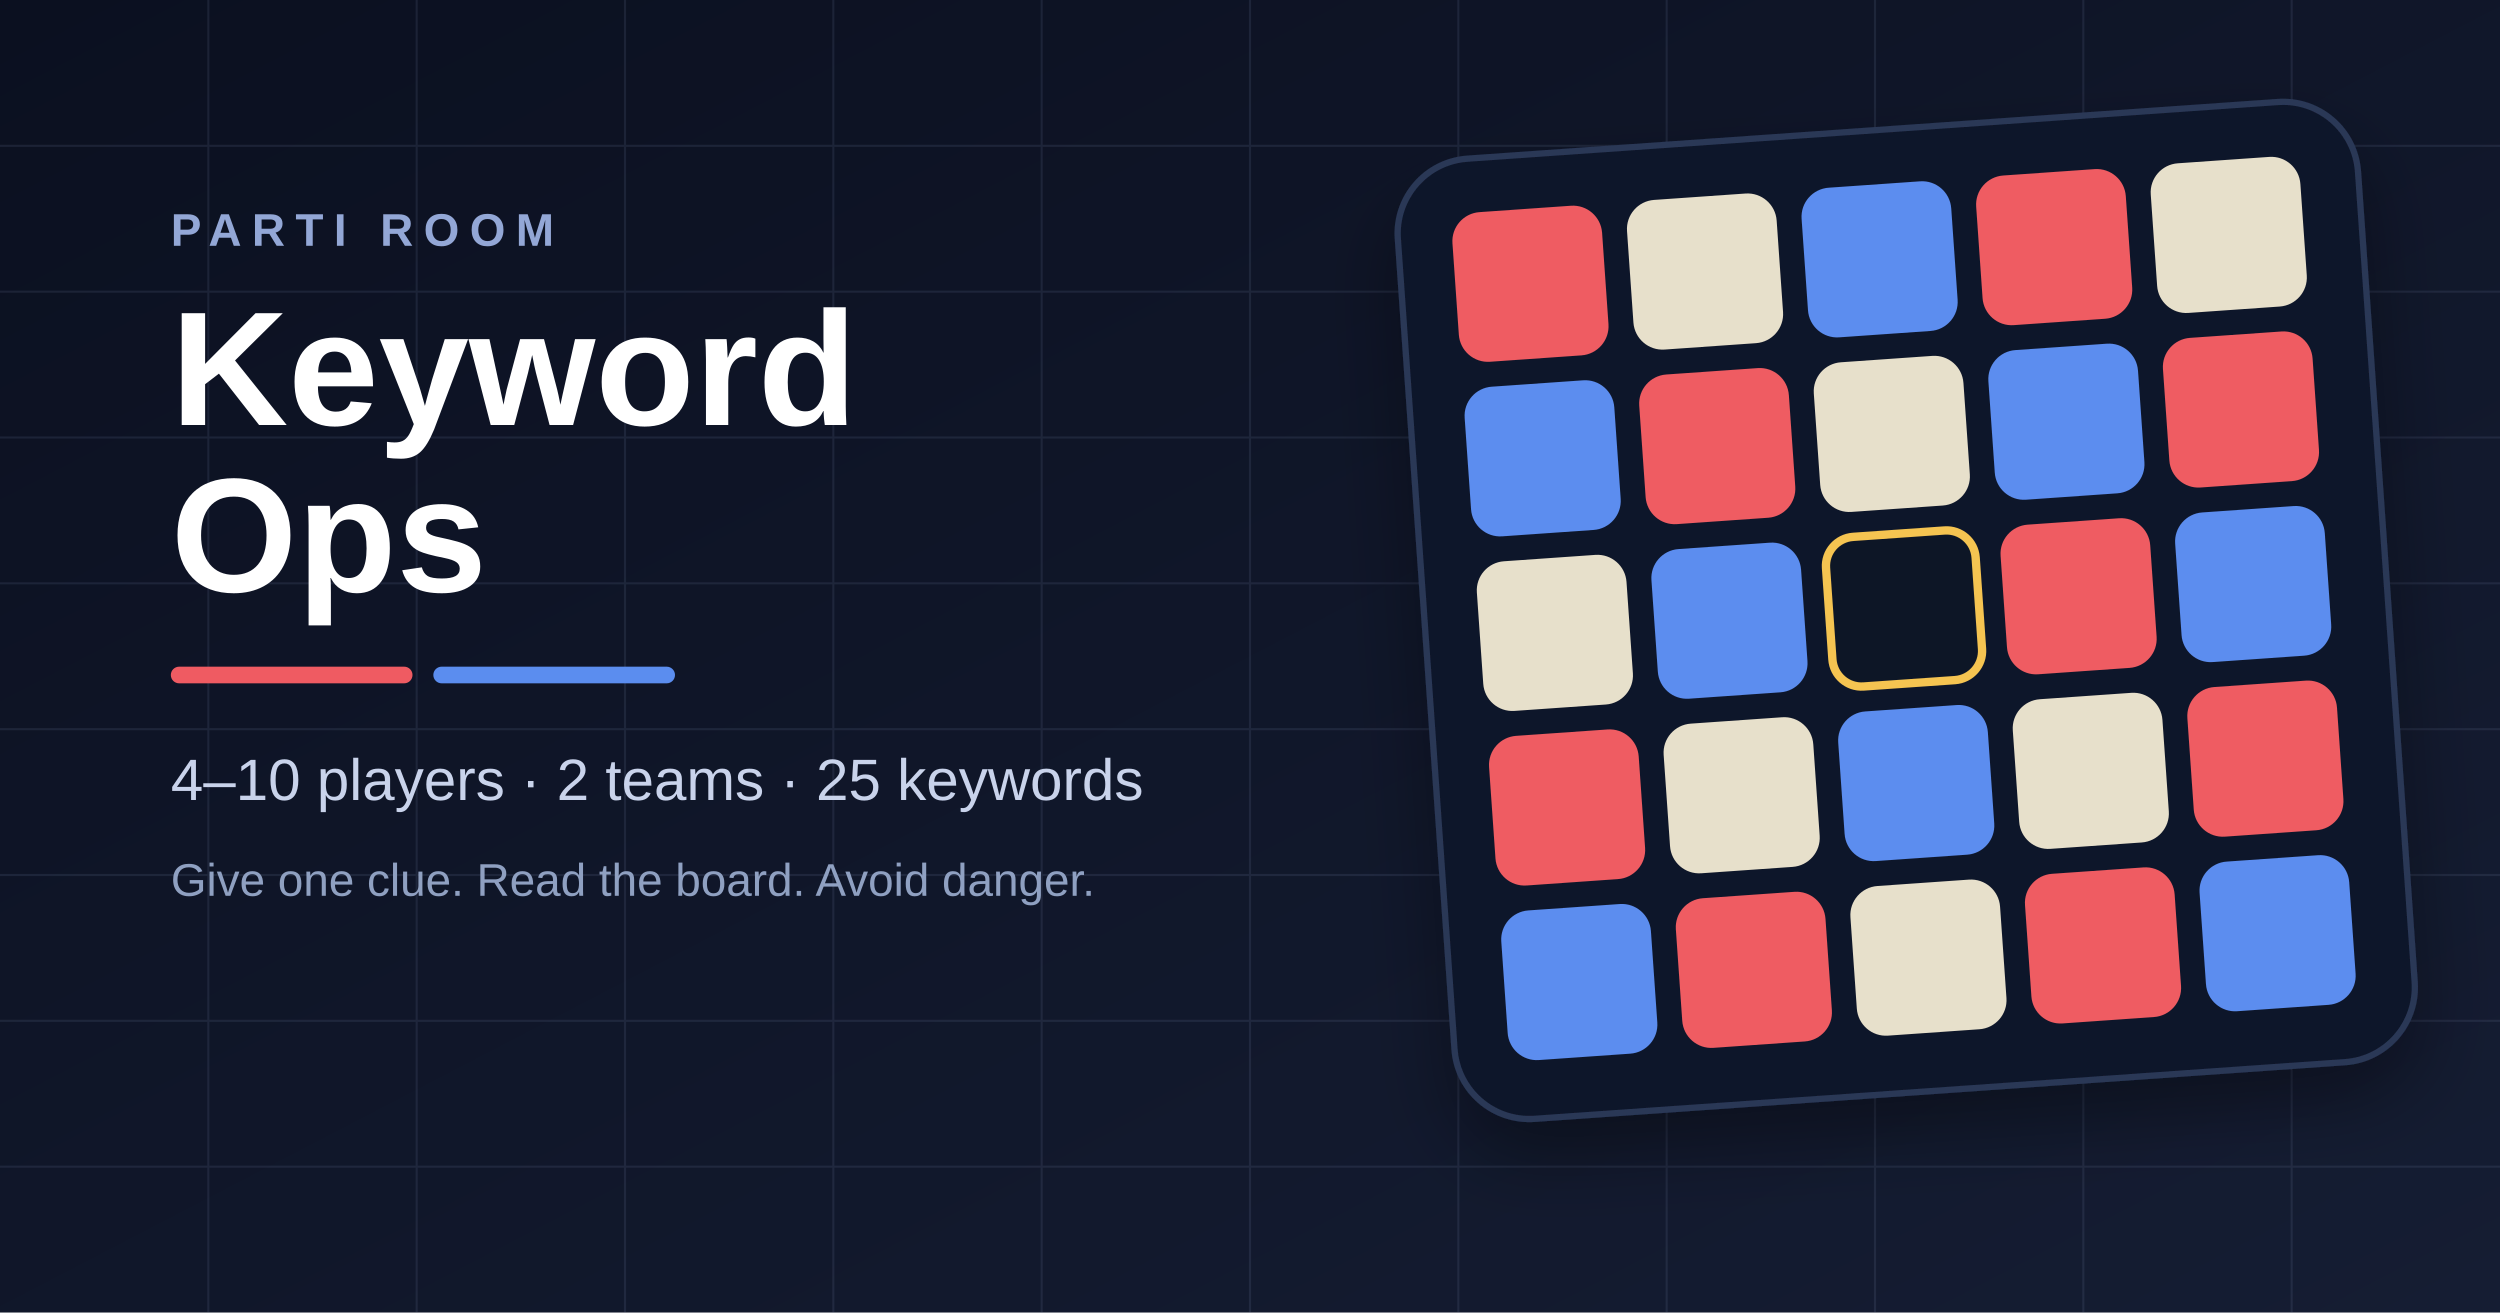
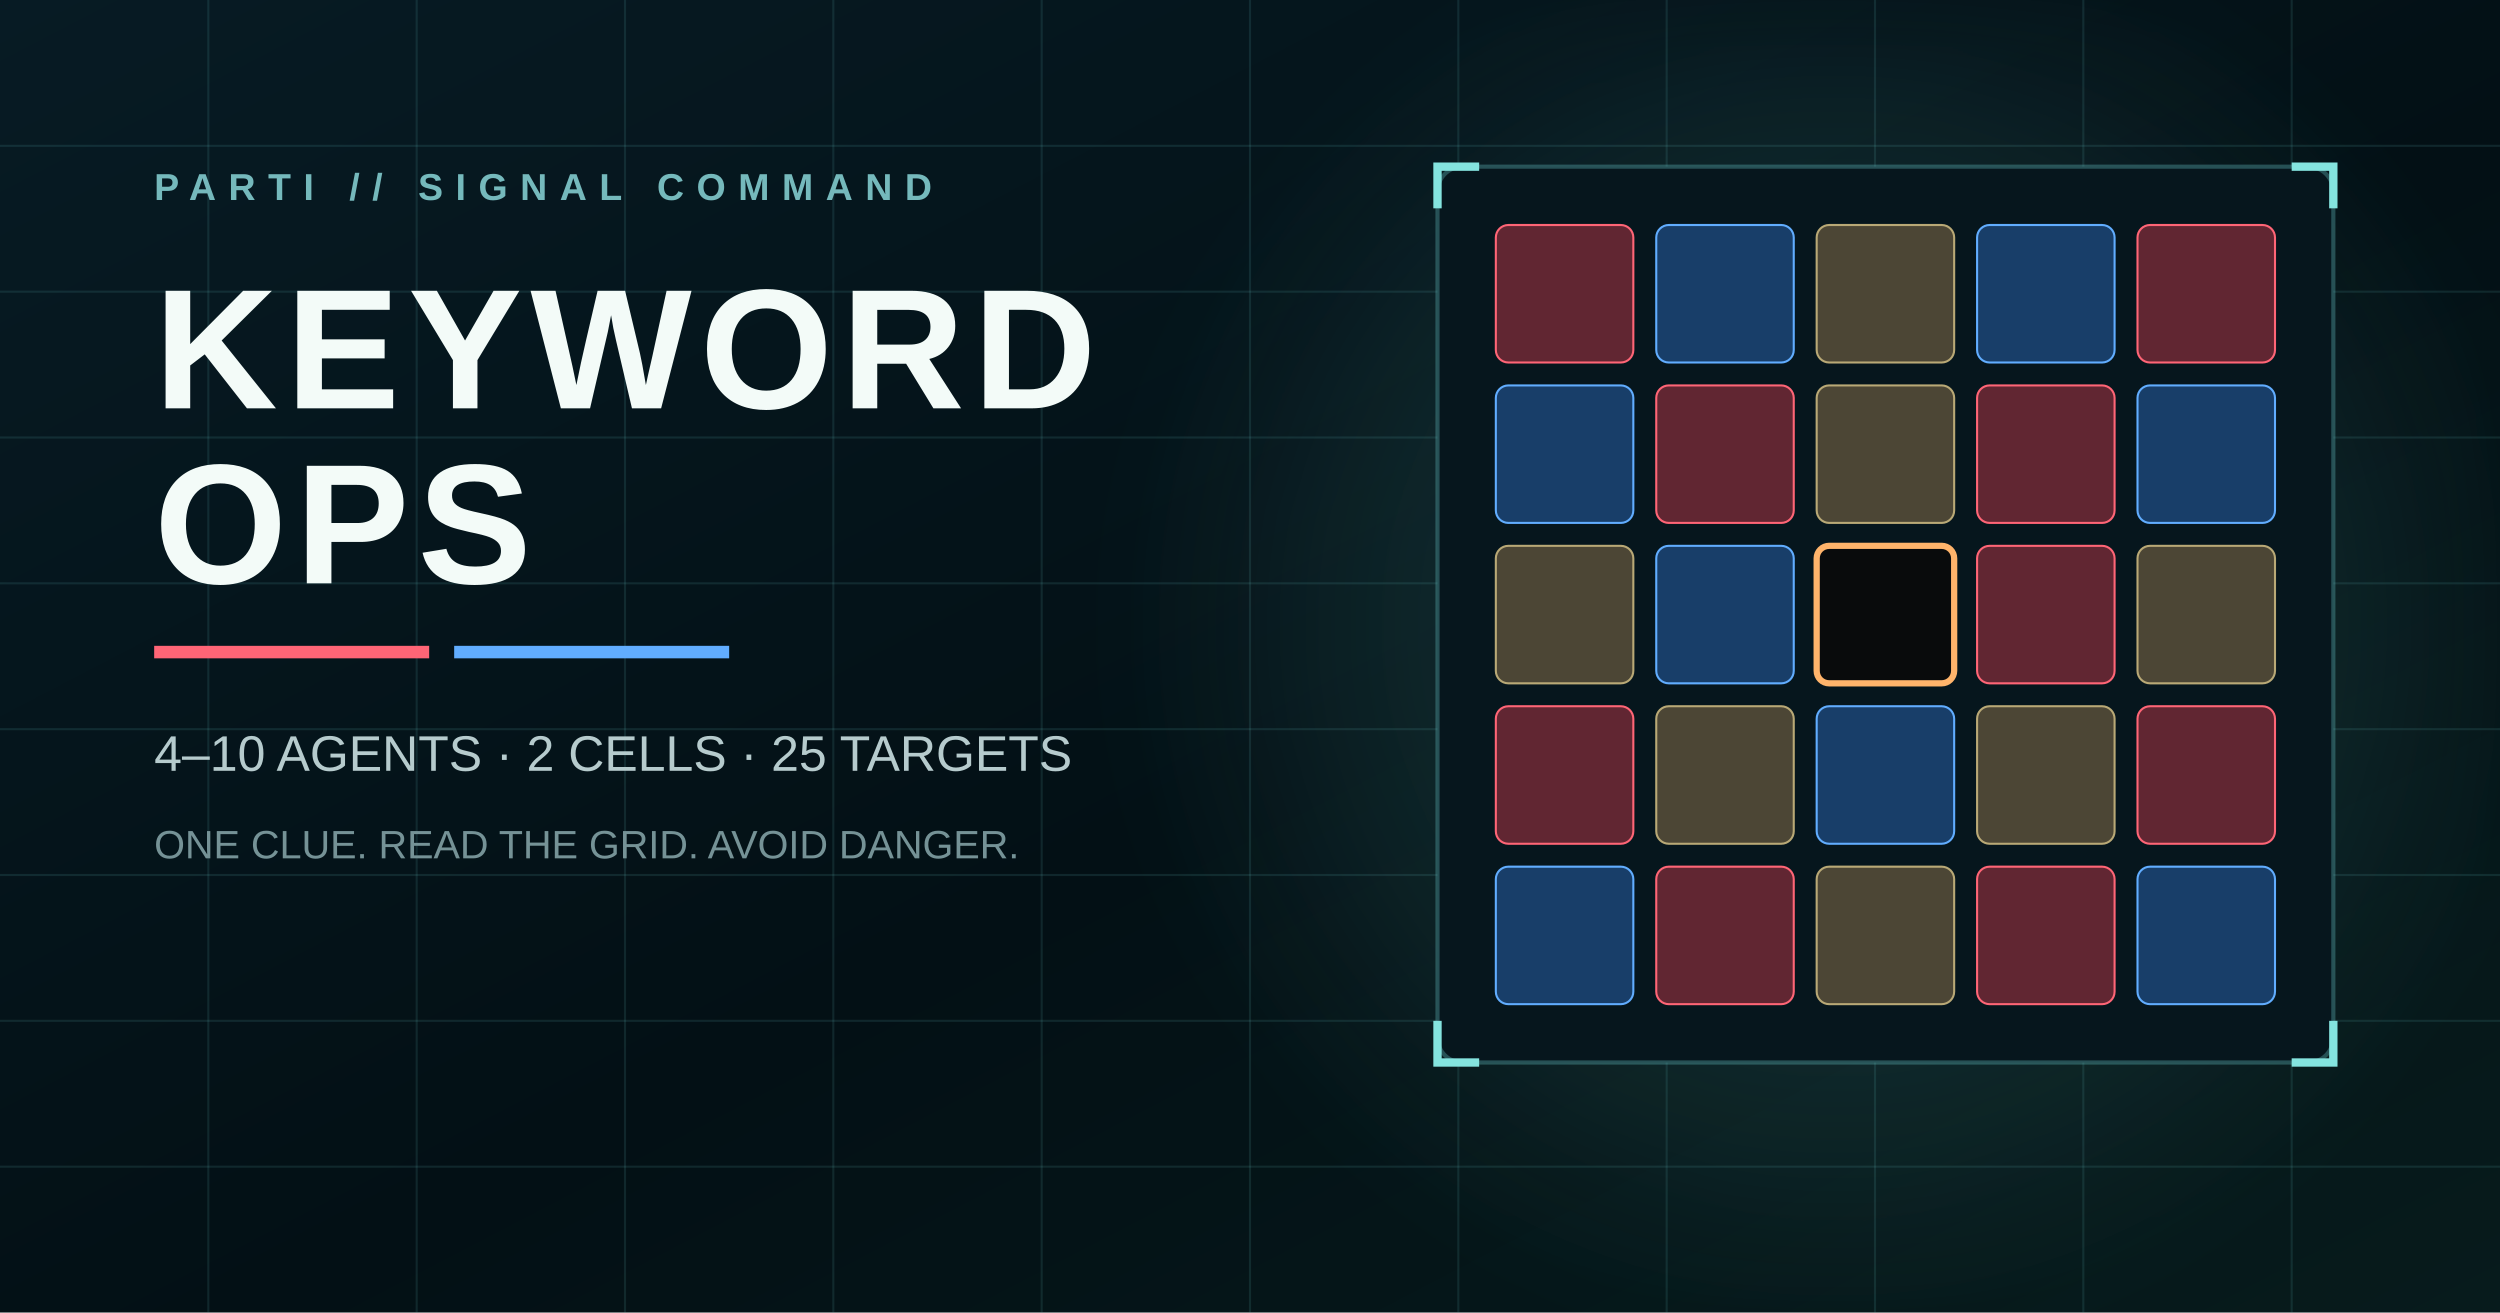
<svg xmlns="http://www.w3.org/2000/svg" width="1200" height="630" viewBox="0 0 1200 630" role="img" aria-labelledby="title desc">
  <defs>
    <linearGradient id="bg" x1="0" y1="0" x2="1" y2="1">
-       <stop offset="0" stop-color="#0b1020" />
-       <stop offset="1" stop-color="#151d33" />
+       <stop offset="0" stop-color="#071b24" />
+       <stop offset=".55" stop-color="#031015" />
+       <stop offset="1" stop-color="#071b1c" />
    </linearGradient>
-     <filter id="shadow" x="-20%" y="-20%" width="140%" height="140%">
-       <feDropShadow dx="0" dy="18" stdDeviation="18" flood-color="#000" flood-opacity=".35" />
+     <radialGradient id="glow">
+       <stop offset="0" stop-color="#72e6df" stop-opacity=".22" />
+       <stop offset="1" stop-color="#72e6df" stop-opacity="0" />
+     </radialGradient>
+     <filter id="blur">
+       <feGaussianBlur stdDeviation="24" />
    </filter>
  </defs>
  <rect width="1200" height="630" fill="url(#bg)" />
-   <g opacity=".12" stroke="#8ea0c9" stroke-width="1">
+   <circle cx="880" cy="300" r="340" fill="url(#glow)" filter="url(#blur)" />
+   <g stroke="#72d7d2" stroke-opacity=".12">
    <path d="M0 70H1200M0 140H1200M0 210H1200M0 280H1200M0 350H1200M0 420H1200M0 490H1200M0 560H1200" />
    <path d="M100 0V630M200 0V630M300 0V630M400 0V630M500 0V630M600 0V630M700 0V630M800 0V630M900 0V630M1000 0V630M1100 0V630" />
  </g>
-   <g transform="translate(710 88) rotate(-4 205 205)" filter="url(#shadow)">
-     <rect x="-26" y="-26" width="462" height="462" rx="36" fill="#0f172a" stroke="#2a3857" stroke-width="3" />
-     <g>
-       <rect x="0" y="0" width="72" height="72" rx="14" fill="#ef5b62" />
-       <rect x="84" y="0" width="72" height="72" rx="14" fill="#e7e0cb" />
-       <rect x="168" y="0" width="72" height="72" rx="14" fill="#5b8def" />
-       <rect x="252" y="0" width="72" height="72" rx="14" fill="#ef5b62" />
-       <rect x="336" y="0" width="72" height="72" rx="14" fill="#e7e0cb" />
-       <rect x="0" y="84" width="72" height="72" rx="14" fill="#5b8def" />
-       <rect x="84" y="84" width="72" height="72" rx="14" fill="#ef5b62" />
-       <rect x="168" y="84" width="72" height="72" rx="14" fill="#e7e0cb" />
-       <rect x="252" y="84" width="72" height="72" rx="14" fill="#5b8def" />
-       <rect x="336" y="84" width="72" height="72" rx="14" fill="#ef5b62" />
-       <rect x="0" y="168" width="72" height="72" rx="14" fill="#e7e0cb" />
-       <rect x="84" y="168" width="72" height="72" rx="14" fill="#5b8def" />
-       <rect x="168" y="168" width="72" height="72" rx="14" fill="#111827" stroke="#f5c451" stroke-width="4" />
-       <rect x="252" y="168" width="72" height="72" rx="14" fill="#ef5b62" />
-       <rect x="336" y="168" width="72" height="72" rx="14" fill="#5b8def" />
-       <rect x="0" y="252" width="72" height="72" rx="14" fill="#ef5b62" />
-       <rect x="84" y="252" width="72" height="72" rx="14" fill="#e7e0cb" />
-       <rect x="168" y="252" width="72" height="72" rx="14" fill="#5b8def" />
-       <rect x="252" y="252" width="72" height="72" rx="14" fill="#e7e0cb" />
-       <rect x="336" y="252" width="72" height="72" rx="14" fill="#ef5b62" />
-       <rect x="0" y="336" width="72" height="72" rx="14" fill="#5b8def" />
-       <rect x="84" y="336" width="72" height="72" rx="14" fill="#ef5b62" />
-       <rect x="168" y="336" width="72" height="72" rx="14" fill="#e7e0cb" />
-       <rect x="252" y="336" width="72" height="72" rx="14" fill="#ef5b62" />
-       <rect x="336" y="336" width="72" height="72" rx="14" fill="#5b8def" />
+   <g transform="translate(74 96)">
+     <text fill="#75b9bc" font-family="Arial,Helvetica,sans-serif" font-size="18" font-weight="700" letter-spacing="6">PARTI // SIGNAL COMMAND</text>
+     <text y="100" fill="#f3fbf8" font-family="Arial,Helvetica,sans-serif" font-size="82" font-weight="900" letter-spacing="4">KEYWORD</text>
+     <text y="184" fill="#f3fbf8" font-family="Arial,Helvetica,sans-serif" font-size="82" font-weight="900" letter-spacing="4">OPS</text>
+     <rect y="214" width="132" height="6" fill="#ff6576" />
+     <rect x="144" y="214" width="132" height="6" fill="#61adff" />
+     <text y="274" fill="#b6cbcd" font-family="Arial,Helvetica,sans-serif" font-size="24">4–10 AGENTS · 2 CELLS · 25 TARGETS</text>
+     <text y="316" fill="#759296" font-family="Arial,Helvetica,sans-serif" font-size="19">ONE CLUE. READ THE GRID. AVOID DANGER.</text>
+   </g>
+   <g transform="translate(690 80)">
+     <rect width="430" height="430" rx="12" fill="#06161d" stroke="#5aaeb1" stroke-opacity=".38" stroke-width="2" />
+     <path d="M0 20V0H20M410 0H430V20M430 410V430H410M20 430H0V410" fill="none" stroke="#84e4df" stroke-width="4" />
+     <g transform="translate(28 28)">
+       <rect width="66" height="66" rx="6" fill="#612632" stroke="#ff6576" />
+       <rect x="77" width="66" height="66" rx="6" fill="#183e69" stroke="#61adff" />
+       <rect x="154" width="66" height="66" rx="6" fill="#4c4635" stroke="#b9a976" />
+       <rect x="231" width="66" height="66" rx="6" fill="#183e69" stroke="#61adff" />
+       <rect x="308" width="66" height="66" rx="6" fill="#612632" stroke="#ff6576" />
+       <rect y="77" width="66" height="66" rx="6" fill="#183e69" stroke="#61adff" />
+       <rect x="77" y="77" width="66" height="66" rx="6" fill="#612632" stroke="#ff6576" />
+       <rect x="154" y="77" width="66" height="66" rx="6" fill="#4c4635" stroke="#b9a976" />
+       <rect x="231" y="77" width="66" height="66" rx="6" fill="#612632" stroke="#ff6576" />
+       <rect x="308" y="77" width="66" height="66" rx="6" fill="#183e69" stroke="#61adff" />
+       <rect y="154" width="66" height="66" rx="6" fill="#4c4635" stroke="#b9a976" />
+       <rect x="77" y="154" width="66" height="66" rx="6" fill="#183e69" stroke="#61adff" />
+       <rect x="154" y="154" width="66" height="66" rx="6" fill="#090b0c" stroke="#ffb46b" stroke-width="3" />
+       <rect x="231" y="154" width="66" height="66" rx="6" fill="#612632" stroke="#ff6576" />
+       <rect x="308" y="154" width="66" height="66" rx="6" fill="#4c4635" stroke="#b9a976" />
+       <rect y="231" width="66" height="66" rx="6" fill="#612632" stroke="#ff6576" />
+       <rect x="77" y="231" width="66" height="66" rx="6" fill="#4c4635" stroke="#b9a976" />
+       <rect x="154" y="231" width="66" height="66" rx="6" fill="#183e69" stroke="#61adff" />
+       <rect x="231" y="231" width="66" height="66" rx="6" fill="#4c4635" stroke="#b9a976" />
+       <rect x="308" y="231" width="66" height="66" rx="6" fill="#612632" stroke="#ff6576" />
+       <rect y="308" width="66" height="66" rx="6" fill="#183e69" stroke="#61adff" />
+       <rect x="77" y="308" width="66" height="66" rx="6" fill="#612632" stroke="#ff6576" />
+       <rect x="154" y="308" width="66" height="66" rx="6" fill="#4c4635" stroke="#b9a976" />
+       <rect x="231" y="308" width="66" height="66" rx="6" fill="#612632" stroke="#ff6576" />
+       <rect x="308" y="308" width="66" height="66" rx="6" fill="#183e69" stroke="#61adff" />
    </g>
  </g>
-   <g transform="translate(82 118)">
-     <text x="0" y="0" fill="#93a7d6" font-family="Arial,Helvetica,sans-serif" font-size="22" font-weight="700" letter-spacing="5">PARTI ROOM</text>
-     <text x="0" y="86" fill="#ffffff" font-family="Arial,Helvetica,sans-serif" font-size="78" font-weight="800">Keyword</text>
-     <text x="0" y="166" fill="#ffffff" font-family="Arial,Helvetica,sans-serif" font-size="78" font-weight="800">Ops</text>
-     <rect x="0" y="202" width="116" height="8" rx="4" fill="#ef5b62" />
-     <rect x="126" y="202" width="116" height="8" rx="4" fill="#5b8def" />
-     <text x="0" y="266" fill="#c9d3eb" font-family="Arial,Helvetica,sans-serif" font-size="28">4–10 players · 2 teams · 25 keywords</text>
-     <text x="0" y="312" fill="#8fa0c1" font-family="Arial,Helvetica,sans-serif" font-size="22">Give one clue. Read the board. Avoid danger.</text>
-   </g>
</svg>
